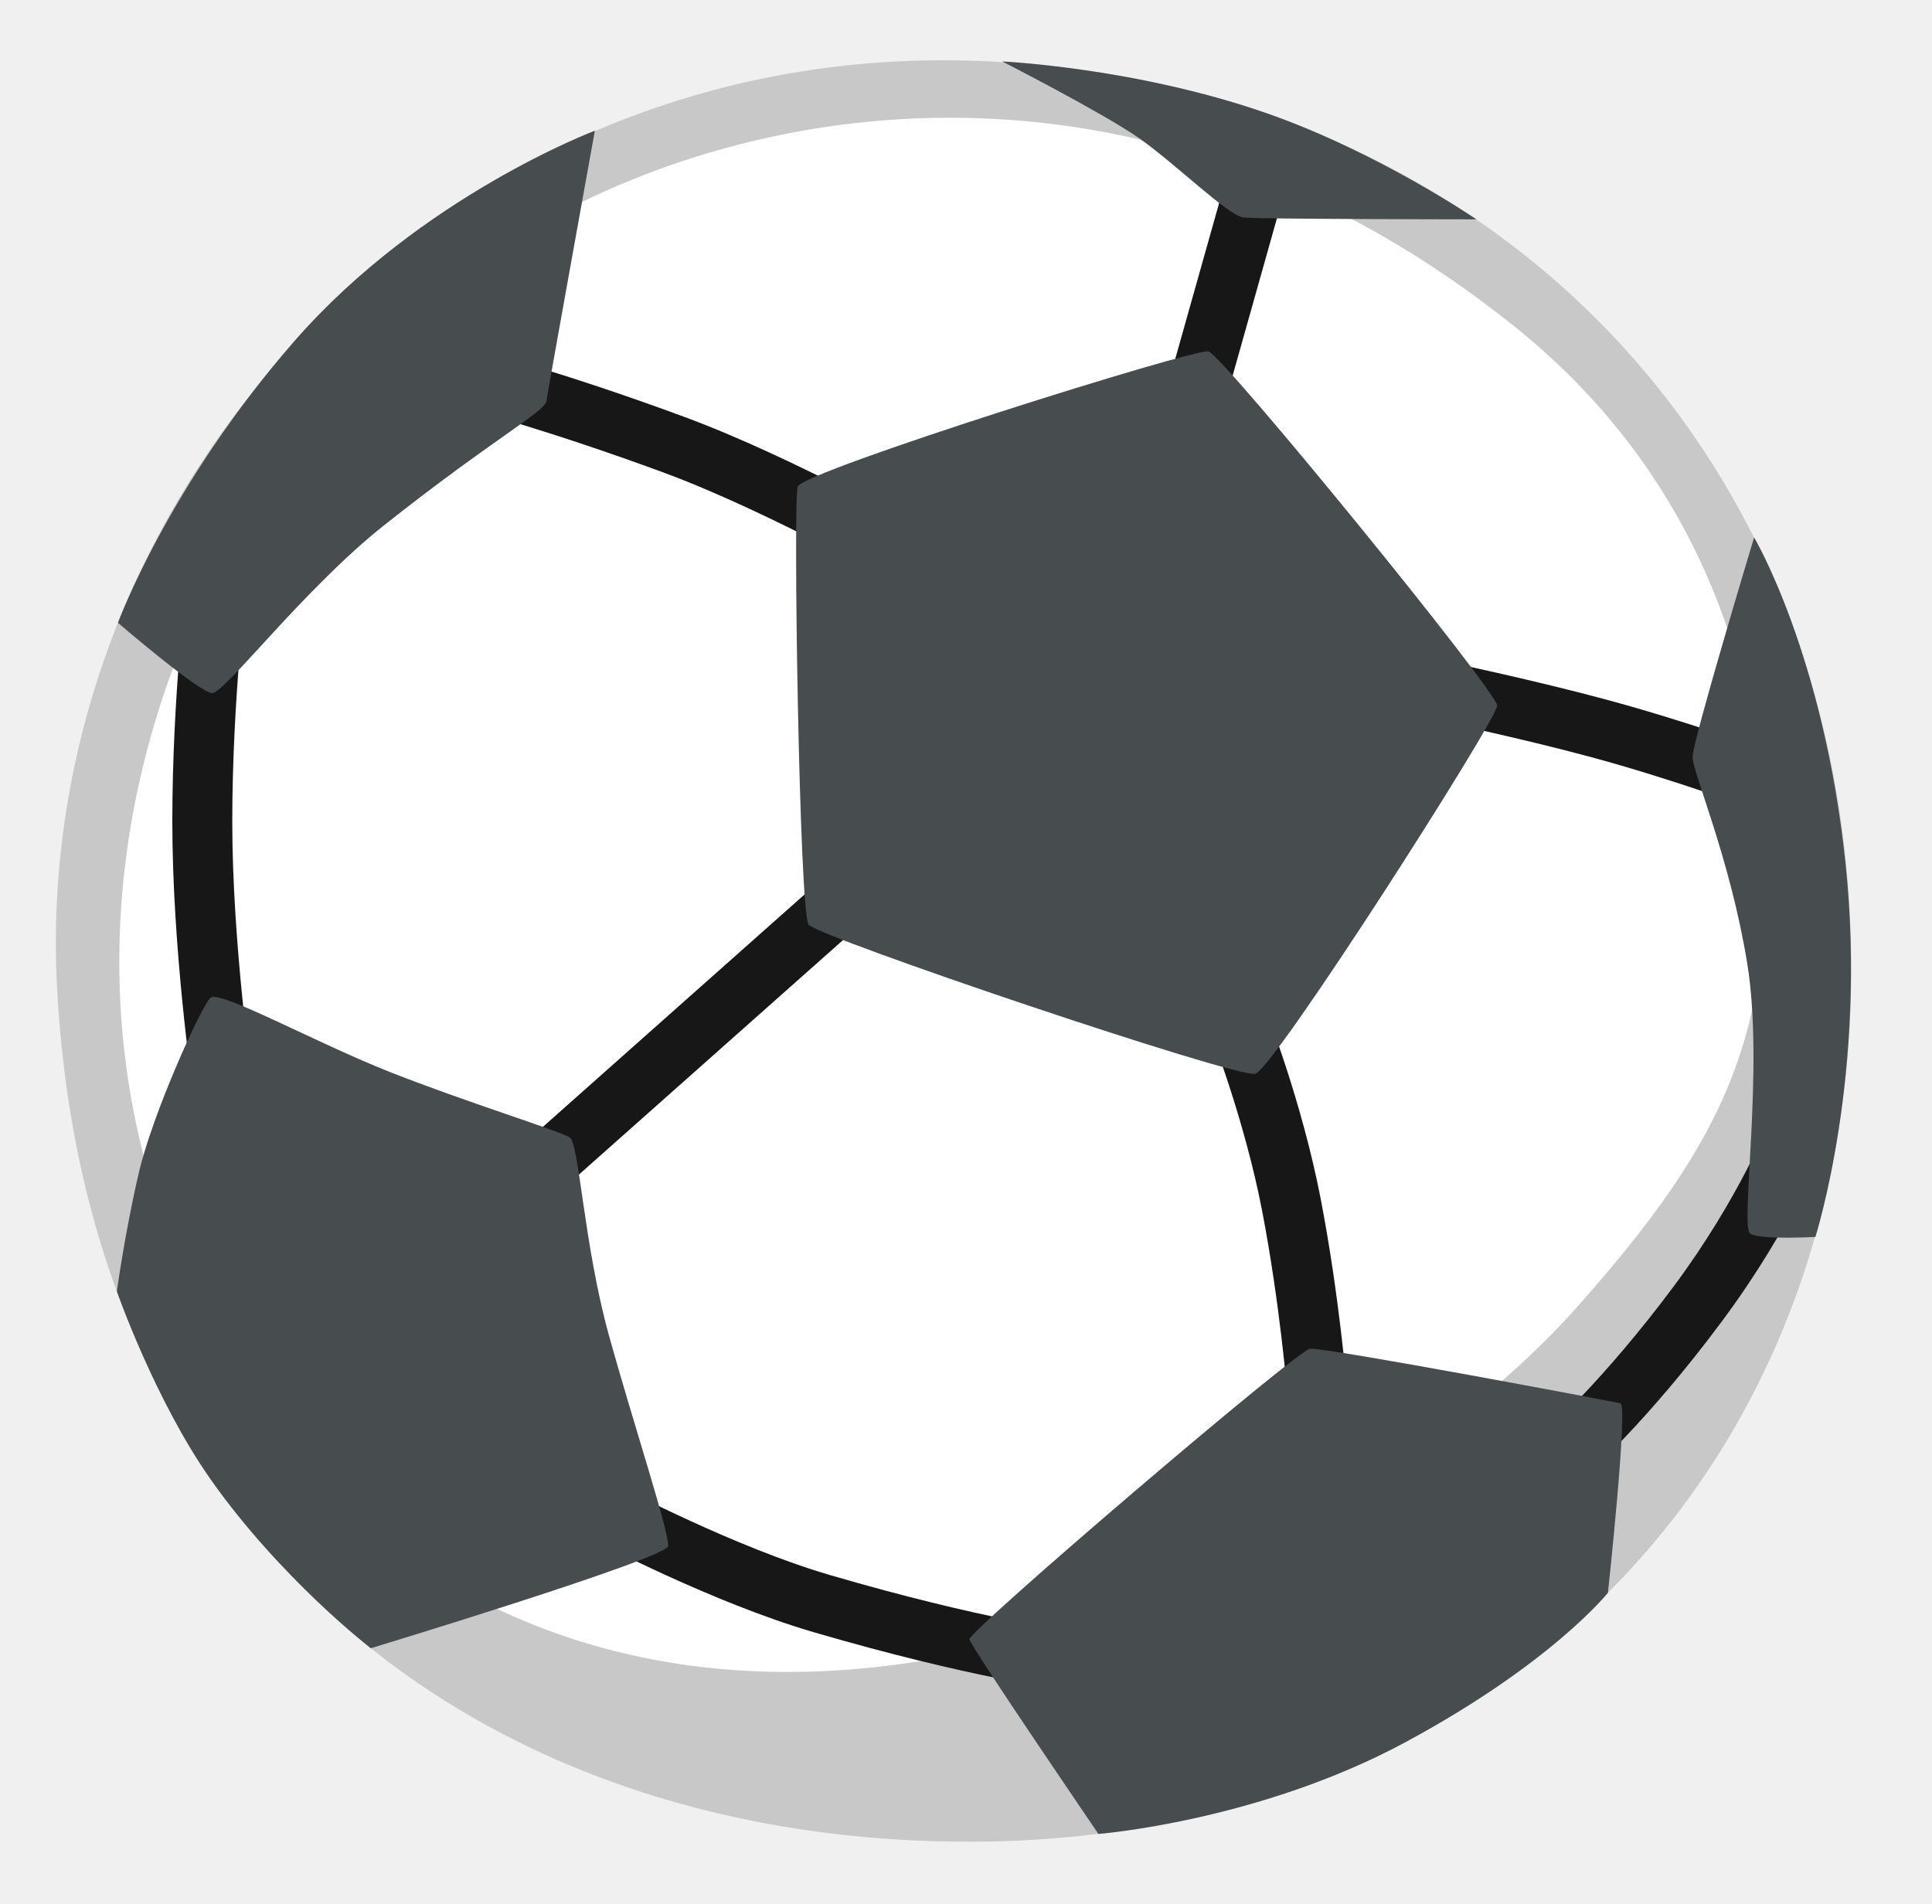
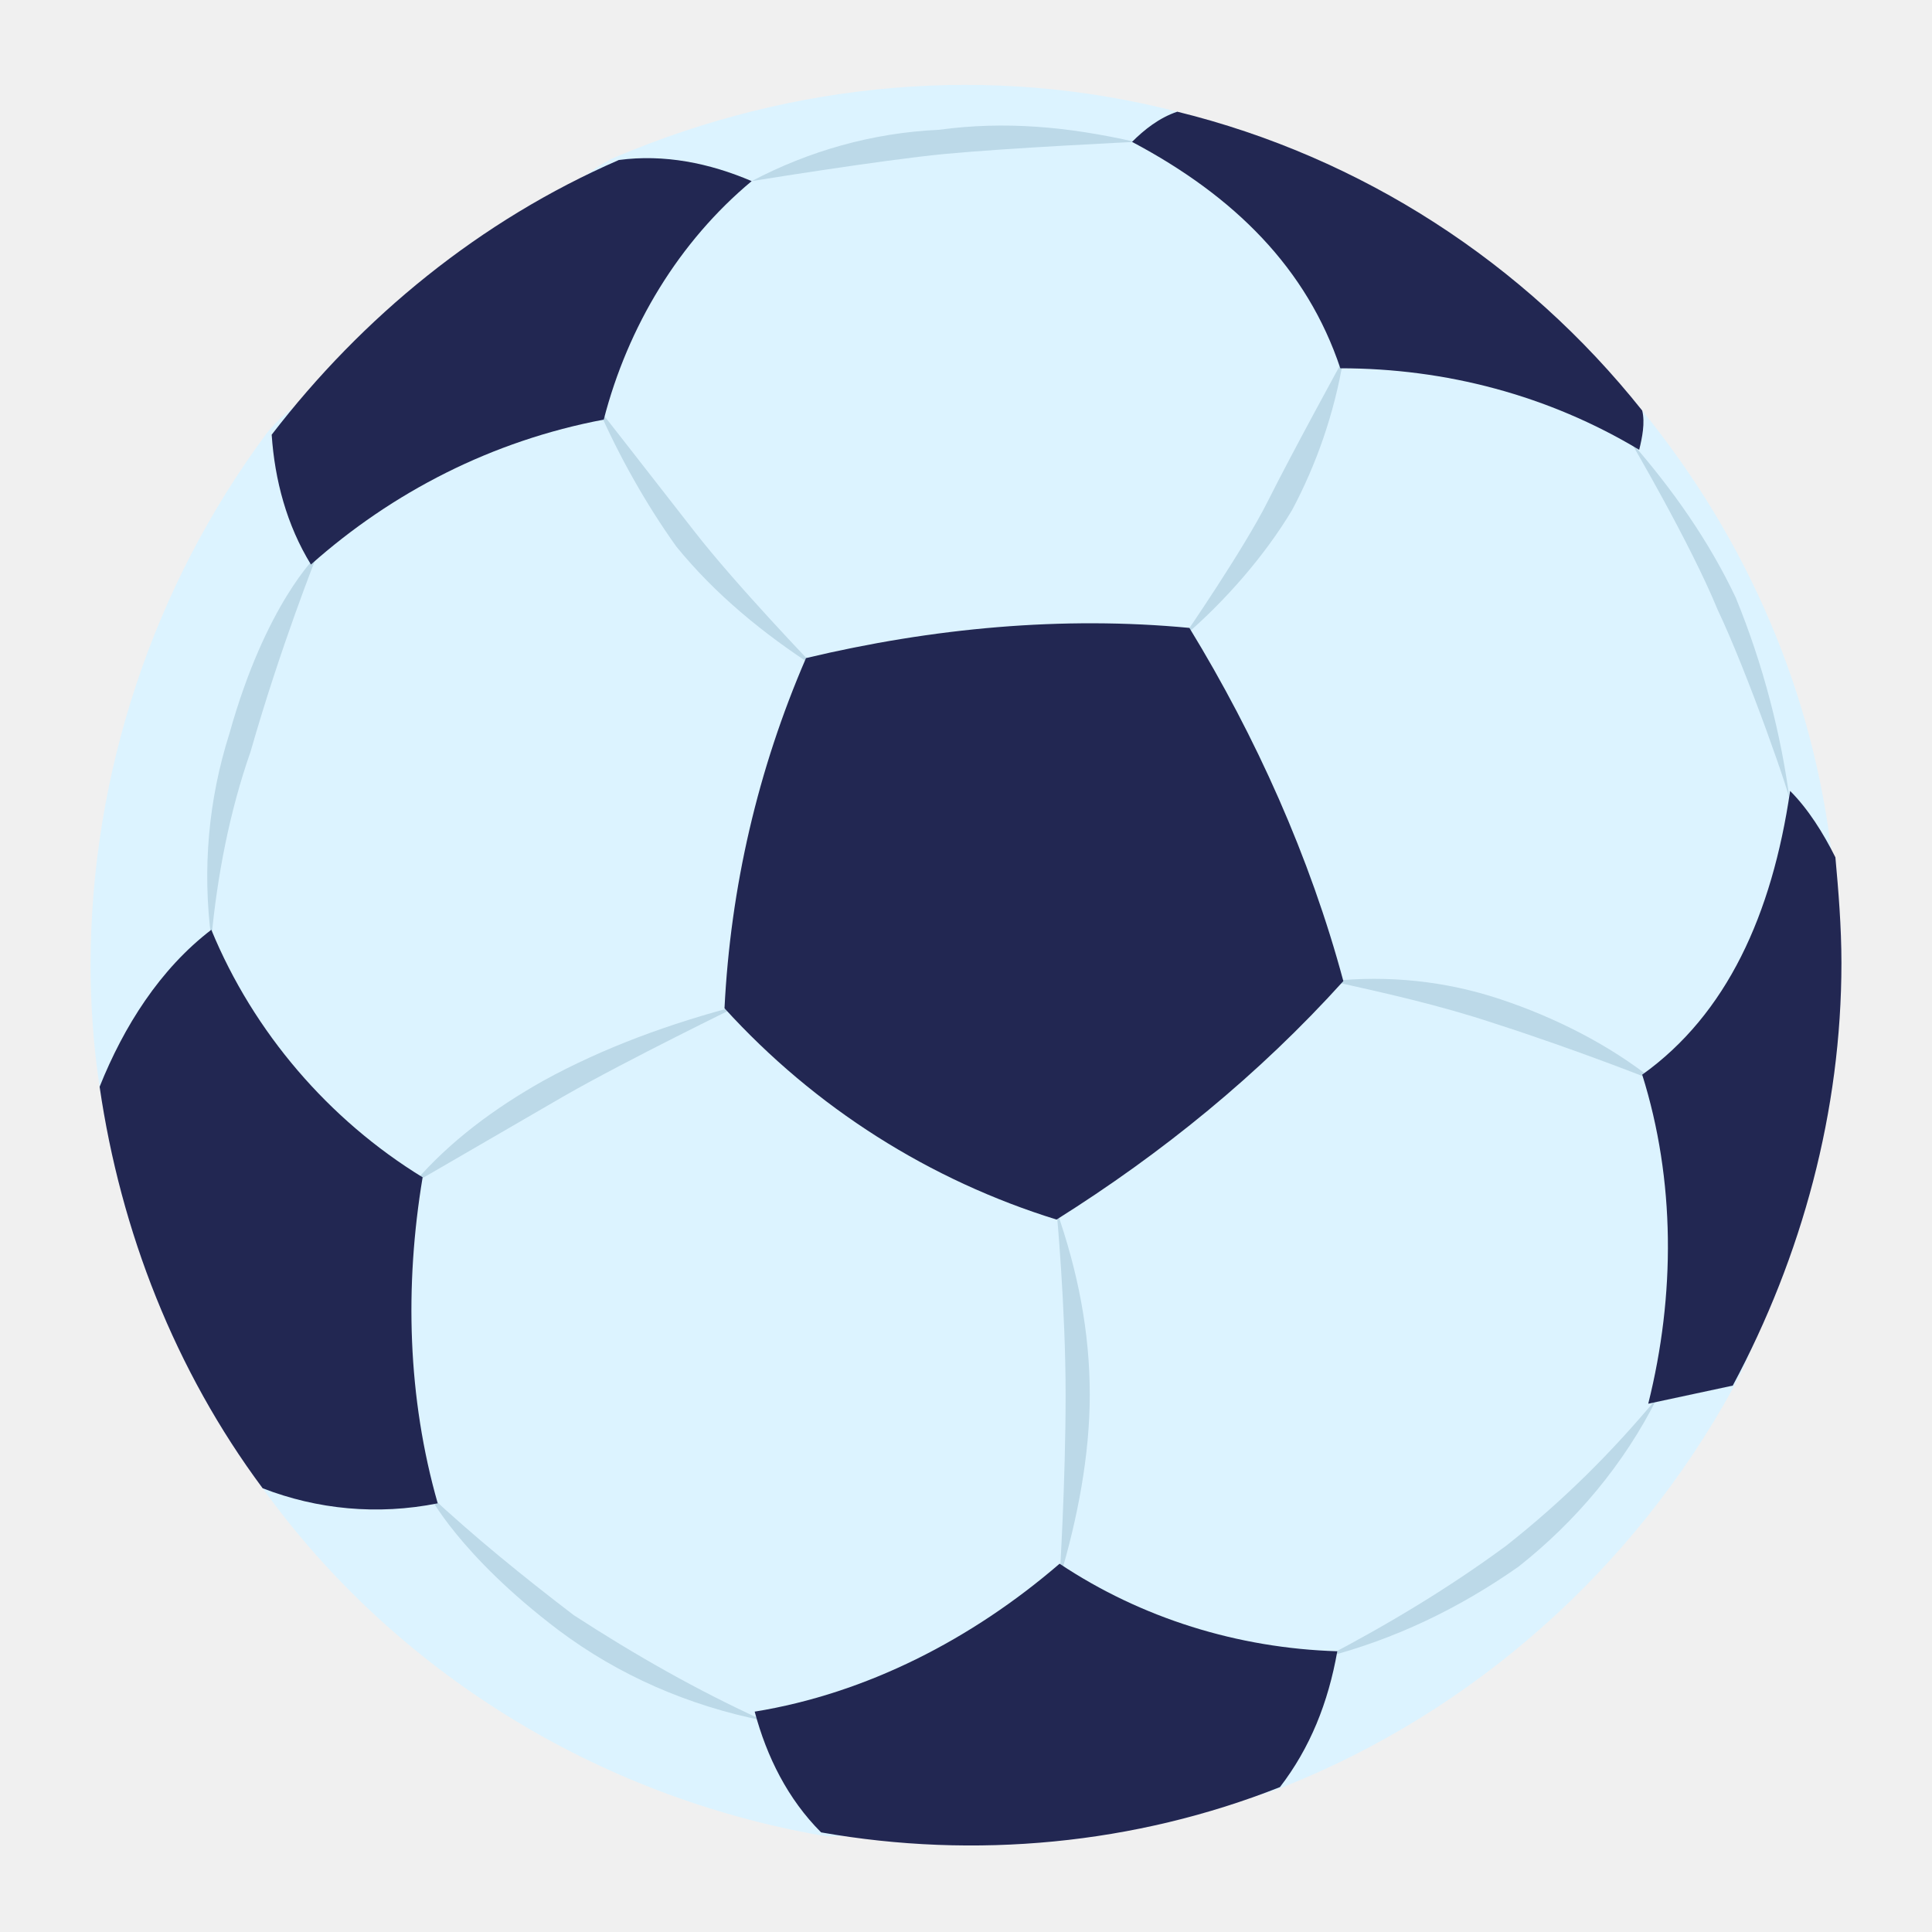
- <svg xmlns="http://www.w3.org/2000/svg" width="68" height="67" viewBox="0 0 68 67" fill="none">
-   <path d="M33.642 2.125C14.956 1.863 1.078 17.786 2.01 34.814C3.109 54.867 17.518 64.943 34.373 64.828C52.081 64.707 65.516 52.218 65.148 33.353C64.785 14.52 50.865 2.371 33.642 2.125Z" fill="#C8C8C8" />
-   <path d="M18.865 7.962C5.787 15.421 -2.514 36.562 11.416 52.558C13.12 54.516 15.829 55.882 17.886 56.814C31.932 63.132 48.93 53.417 55.505 46.01C60.724 40.132 62.644 36.232 62.023 28.208C61.545 21.969 58.862 15.944 53.301 11.489C40.728 1.398 27.172 3.219 18.865 7.962Z" fill="white" />
-   <path d="M32.037 20.828C31.99 20.801 27.124 18.022 23.347 16.63C19.412 15.18 16.508 14.4 16.476 14.395L17.018 12.374C17.139 12.405 20.043 13.18 24.078 14.672C28.023 16.127 32.884 18.901 33.09 19.022L32.037 20.828ZM40.595 15.365L43.458 5.199L45.485 5.764L42.622 15.93L40.595 15.365ZM61.865 28.538C61.839 28.527 59.041 27.47 55.916 26.627C53.564 25.994 50.534 25.35 50.502 25.345L50.939 23.298C51.065 23.324 54.053 23.958 56.463 24.607C59.698 25.476 62.497 26.538 62.618 26.58L61.865 28.538ZM45.31 49.077C45.31 49.046 45.047 45.853 44.416 42.587C43.79 39.362 42.596 36.327 42.585 36.3L44.542 35.531C44.595 35.662 45.82 38.771 46.483 42.194C47.136 45.581 47.399 48.779 47.409 48.915L45.31 49.077ZM55.774 51.988L54.385 50.412C54.406 50.397 56.426 48.617 58.919 45.267C61.224 42.168 62.286 39.457 62.297 39.425L64.259 40.174C64.212 40.294 63.081 43.184 60.608 46.507C57.972 50.056 55.863 51.909 55.774 51.988ZM17.28 41.289L29.454 30.476L30.856 32.038L18.68 42.851L17.28 41.289ZM6.791 38.394C6.76 38.19 6.065 33.348 6.065 28.92C6.065 24.502 6.57 20.414 6.597 20.241L8.685 20.503C8.68 20.545 8.175 24.638 8.175 28.92C8.175 33.191 8.875 38.049 8.88 38.096L6.791 38.394ZM37.508 59.489C37.377 59.473 34.168 59.07 28.618 57.447C25.083 56.411 21.043 54.286 20.869 54.197L21.858 52.349C21.9 52.37 25.882 54.469 29.212 55.442C34.578 57.013 37.735 57.411 37.766 57.416L37.508 59.489Z" fill="#171717" />
-   <path d="M28.076 17.127C27.913 17.535 28.129 32.113 28.46 32.547C28.792 32.982 43.522 37.96 44.179 37.797C44.837 37.635 52.696 25.329 52.696 24.837C52.696 24.345 43.027 12.479 42.532 12.369C42.038 12.259 28.297 16.577 28.076 17.127ZM61.739 18.917C61.739 18.917 59.572 26.093 59.572 26.643C59.572 27.187 60.892 30.197 61.497 33.913C62.102 37.63 61.224 43.21 61.608 43.43C61.992 43.649 63.896 43.539 63.896 43.539C63.896 43.539 65.732 37.797 64.959 30.417C64.186 23.031 61.739 18.917 61.739 18.917ZM46.105 47.476C45.663 47.518 34.068 57.426 34.121 57.704C34.173 57.976 38.661 64.555 38.661 64.555C38.661 64.555 44.3 64.111 49.466 61.326C54.632 58.541 56.594 56.065 56.594 56.065C56.594 56.065 57.31 49.449 57.036 49.397C56.768 49.334 46.657 47.423 46.105 47.476ZM7.412 35.117C7.112 35.363 5.376 39.163 4.882 41.299C4.387 43.43 4.114 45.455 4.114 45.455C4.114 45.455 5.434 49.255 7.412 52.072C9.864 55.558 13.052 58.018 13.052 58.018C13.052 58.018 23.457 54.861 23.515 54.422C23.573 53.982 22.305 50.156 21.427 46.984C20.548 43.812 20.385 40.258 20.054 40.038C19.722 39.818 16.371 38.781 13.736 37.74C11.1 36.698 7.744 34.845 7.412 35.117ZM4.151 21.922C4.151 21.922 7.028 24.397 7.47 24.397C7.912 24.397 10.7 20.723 13.515 18.493C17.308 15.483 19.175 14.499 19.233 14.117C19.286 13.735 20.937 4.601 20.937 4.601C20.937 4.601 14.835 6.899 10.384 11.981C5.934 17.064 4.151 21.922 4.151 21.922ZM35.273 2.162C35.273 2.162 38.782 3.957 40.06 4.842C41.338 5.726 43.222 7.6 43.779 7.658C44.332 7.715 51.965 7.721 51.965 7.721C51.965 7.721 48.503 5.365 44.668 4.015C40.055 2.387 35.273 2.162 35.273 2.162Z" fill="#474C4F" />
+ <svg xmlns="http://www.w3.org/2000/svg" width="64" height="64" viewBox="0 0 64 64" fill="none">
+   <path d="M3 32C3 33.3 3.1 34.7 3.3 36C3.6 38.5 6.8 41.8 6.8 41.8C6.8 41.8 7.3 47.4 8.7 49.3C13.1 55.4 19.8 59.5 27.2 60.8C28.8 61.1 34.7 59.1 34.7 59.1C34.7 59.1 39.3 60.5 42.5 59.2C48.8 56.7 54.1 52 57.4 46C59.7 41.9 58.7 36.6 58.7 36.6C58.7 36.6 60.8 29.7 60.7 28.5C60.1 23 57.9 17.9 54.4 13.6C52.4 11.1 45.7 8.6 45.7 8.6C45.7 8.6 41.9 4.4 39 3.7C32.8 2.1 26.3 2.7 20.4 5.2C18.1 6.2 15.2 10.7 15.2 10.7C15.2 10.7 10.3 12.4 8.8 14.4C5.1 19.4 3 25.6 3 32Z" fill="#DCF3FF" />
+   <path d="M22.4 18.1C21.4 16.7 20.5 15.1 19.8 13.5C19.8 13.5 21.6 15.8 23 17.6C24.4 19.4 27 22.1 27 22.1C25.3 21 23.7 19.7 22.4 18.1Z" fill="#BCD9E8" />
+   <path d="M39.2 21.1C39.2 21.1 41.2 18.2 42 16.6C42.8 15 44.5 11.9 44.5 11.9C44.2 13.7 43.6 15.4 42.8 16.9C41.9 18.4 40.6 19.9 39.2 21.1Z" fill="#BCD9E8" />
+   <path d="M13.7 39.2C14.9 37.8 16.4 36.7 18 35.8C20 34.7 22.2 33.9 24.5 33.3C24.5 33.3 20.8 35.1 18.7 36.3L13.7 39.2Z" fill="#BCD9E8" />
+   <path d="M35.1 52.3C35.1 52.3 35.3 49.1 35.3 46.2C35.3 43.3 35 40.1 35 40.1C35.7 42.1 36.1 44.1 36.1 46.2C36.1 48.2 35.7 50.3 35.1 52.3Z" fill="#BCD9E8" />
+   <path d="M49.5 33.9C47.7 33.3 45.9 32.9 44.1 32.5C46 32.3 47.9 32.5 49.7 33.1C51.5 33.7 53.3 34.6 54.8 35.8C54.8 35.8 52.3 34.8 49.5 33.9Z" fill="#BCD9E8" />
+   <path d="M7 31.1C6.7 28.8 6.9 26.5 7.6 24.3C8.8 20 10.5 18.4 10.5 18.4C10.5 18.4 9.3 21.4 8.3 24.9C7.6 26.9 7.2 29 7 31.1Z" fill="#BCD9E8" />
+   <path d="M24.9 6C26.8 5 28.9 4.4 31.1 4.3C33.3 4 35.4 4.2 37.6 4.7C37.6 4.7 33.4 4.9 31.3 5.1C29.2 5.3 24.9 6 24.9 6Z" fill="#BCD9E8" />
+   <path d="M56.9 20.2C56 18 54 14.6 54 14.6C55.4 16.2 56.6 17.9 57.5 19.8C58.4 22 59 24.3 59.3 26.6C59.4 26.6 57.9 22.3 56.9 20.2Z" fill="#BCD9E8" />
+   <path d="M43.9 54.9C46 53.8 48 52.6 49.9 51.2C51.8 49.7 53.4 48.1 54.9 46.3C53.8 48.5 52.2 50.4 50.3 51.9C48.3 53.3 46.2 54.3 43.9 54.9Z" fill="#BCD9E8" />
+   <path d="M18.5 54C15.2 51.5 14.2 49.5 14.2 49.5C15.7 50.9 17.3 52.2 19 53.5C21 54.8 23.1 56 25.3 57C22.8 56.5 20.5 55.5 18.5 54Z" fill="#BCD9E8" />
+   <path d="M26.7 21.8C25.1 25.5 24.2 29.4 24 33.4C27 36.7 30.8 39.1 35 40.4C38.5 38.2 41.7 35.6 44.5 32.5C43.4 28.4 41.6 24.4 39.4 20.8C35.2 20.4 30.9 20.8 26.7 21.8Z" fill="#222752" />
+   <path d="M35.1 51.8C32.2 54.3 28.7 56.1 25 56.7C25.4 58.2 26.1 59.6 27.2 60.7C32.3 61.6 37.6 61.1 42.4 59.2C43.4 57.9 44 56.4 44.3 54.7C41 54.6 37.8 53.6 35.1 51.8Z" fill="#222752" />
+   <path d="M44.4 12.2C47.9 12.2 51.3 13.1 54.3 14.9C54.4 14.5 54.5 14 54.4 13.6C50.5 8.7 45.1 5.2 39 3.7C38.4 3.9 37.9 4.3 37.5 4.7C40.9 6.5 43.3 8.9 44.4 12.2Z" fill="#222752" />
+   <path d="M14.5 49.8C13.5 46.3 13.4 42.6 14 39C10.9 37.1 8.4 34.2 7 30.8C5.3 32.1 4.1 34 3.3 36C4 40.8 5.8 45.4 8.7 49.3C10.5 50 12.5 50.2 14.5 49.8Z" fill="#222752" />
+   <path d="M54.4 35.6C55.5 39.1 55.5 42.9 54.6 46.5L57.4 45.9C59.7 41.6 61 36.8 61 31.9C61 30.7 60.9 29.5 60.8 28.4C60.4 27.6 59.9 26.8 59.3 26.2C58.7 30.3 57.2 33.6 54.4 35.6Z" fill="#222752" />
+   <path d="M20 13.9C20.8 10.8 22.5 8 24.9 6C23.5 5.4 22 5.1 20.5 5.3C15.9 7.3 12 10.5 9 14.4C9.1 15.9 9.5 17.4 10.3 18.7C13 16.3 16.3 14.6 20 13.9Z" fill="#222752" />
</svg>
